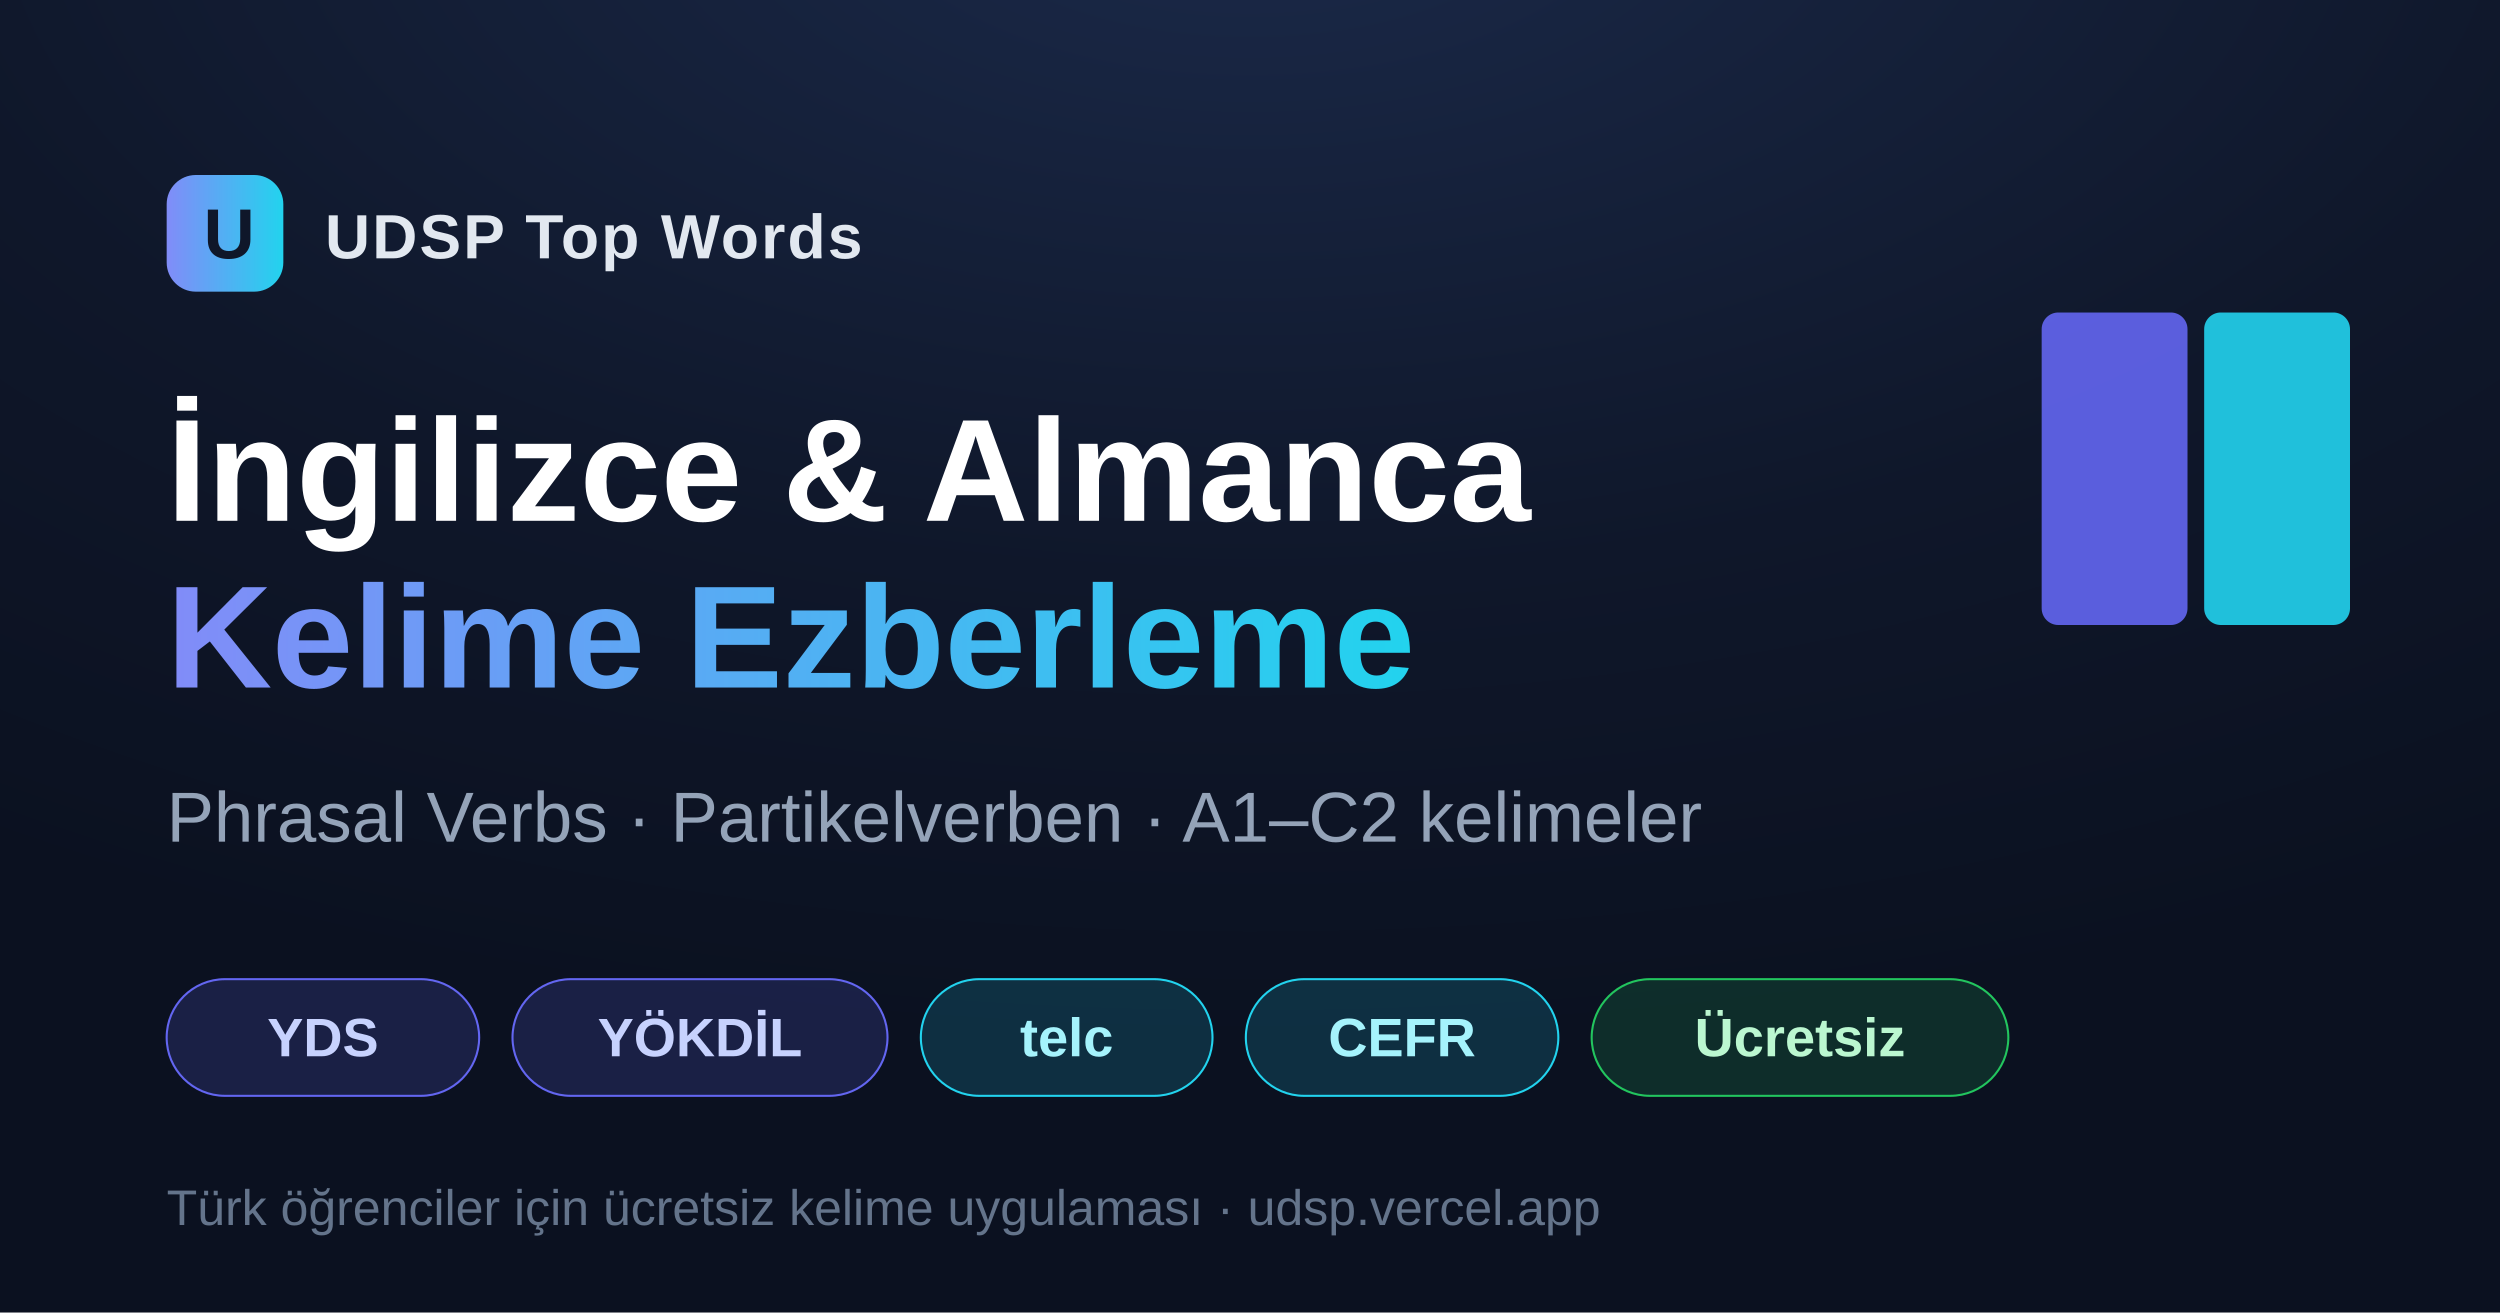
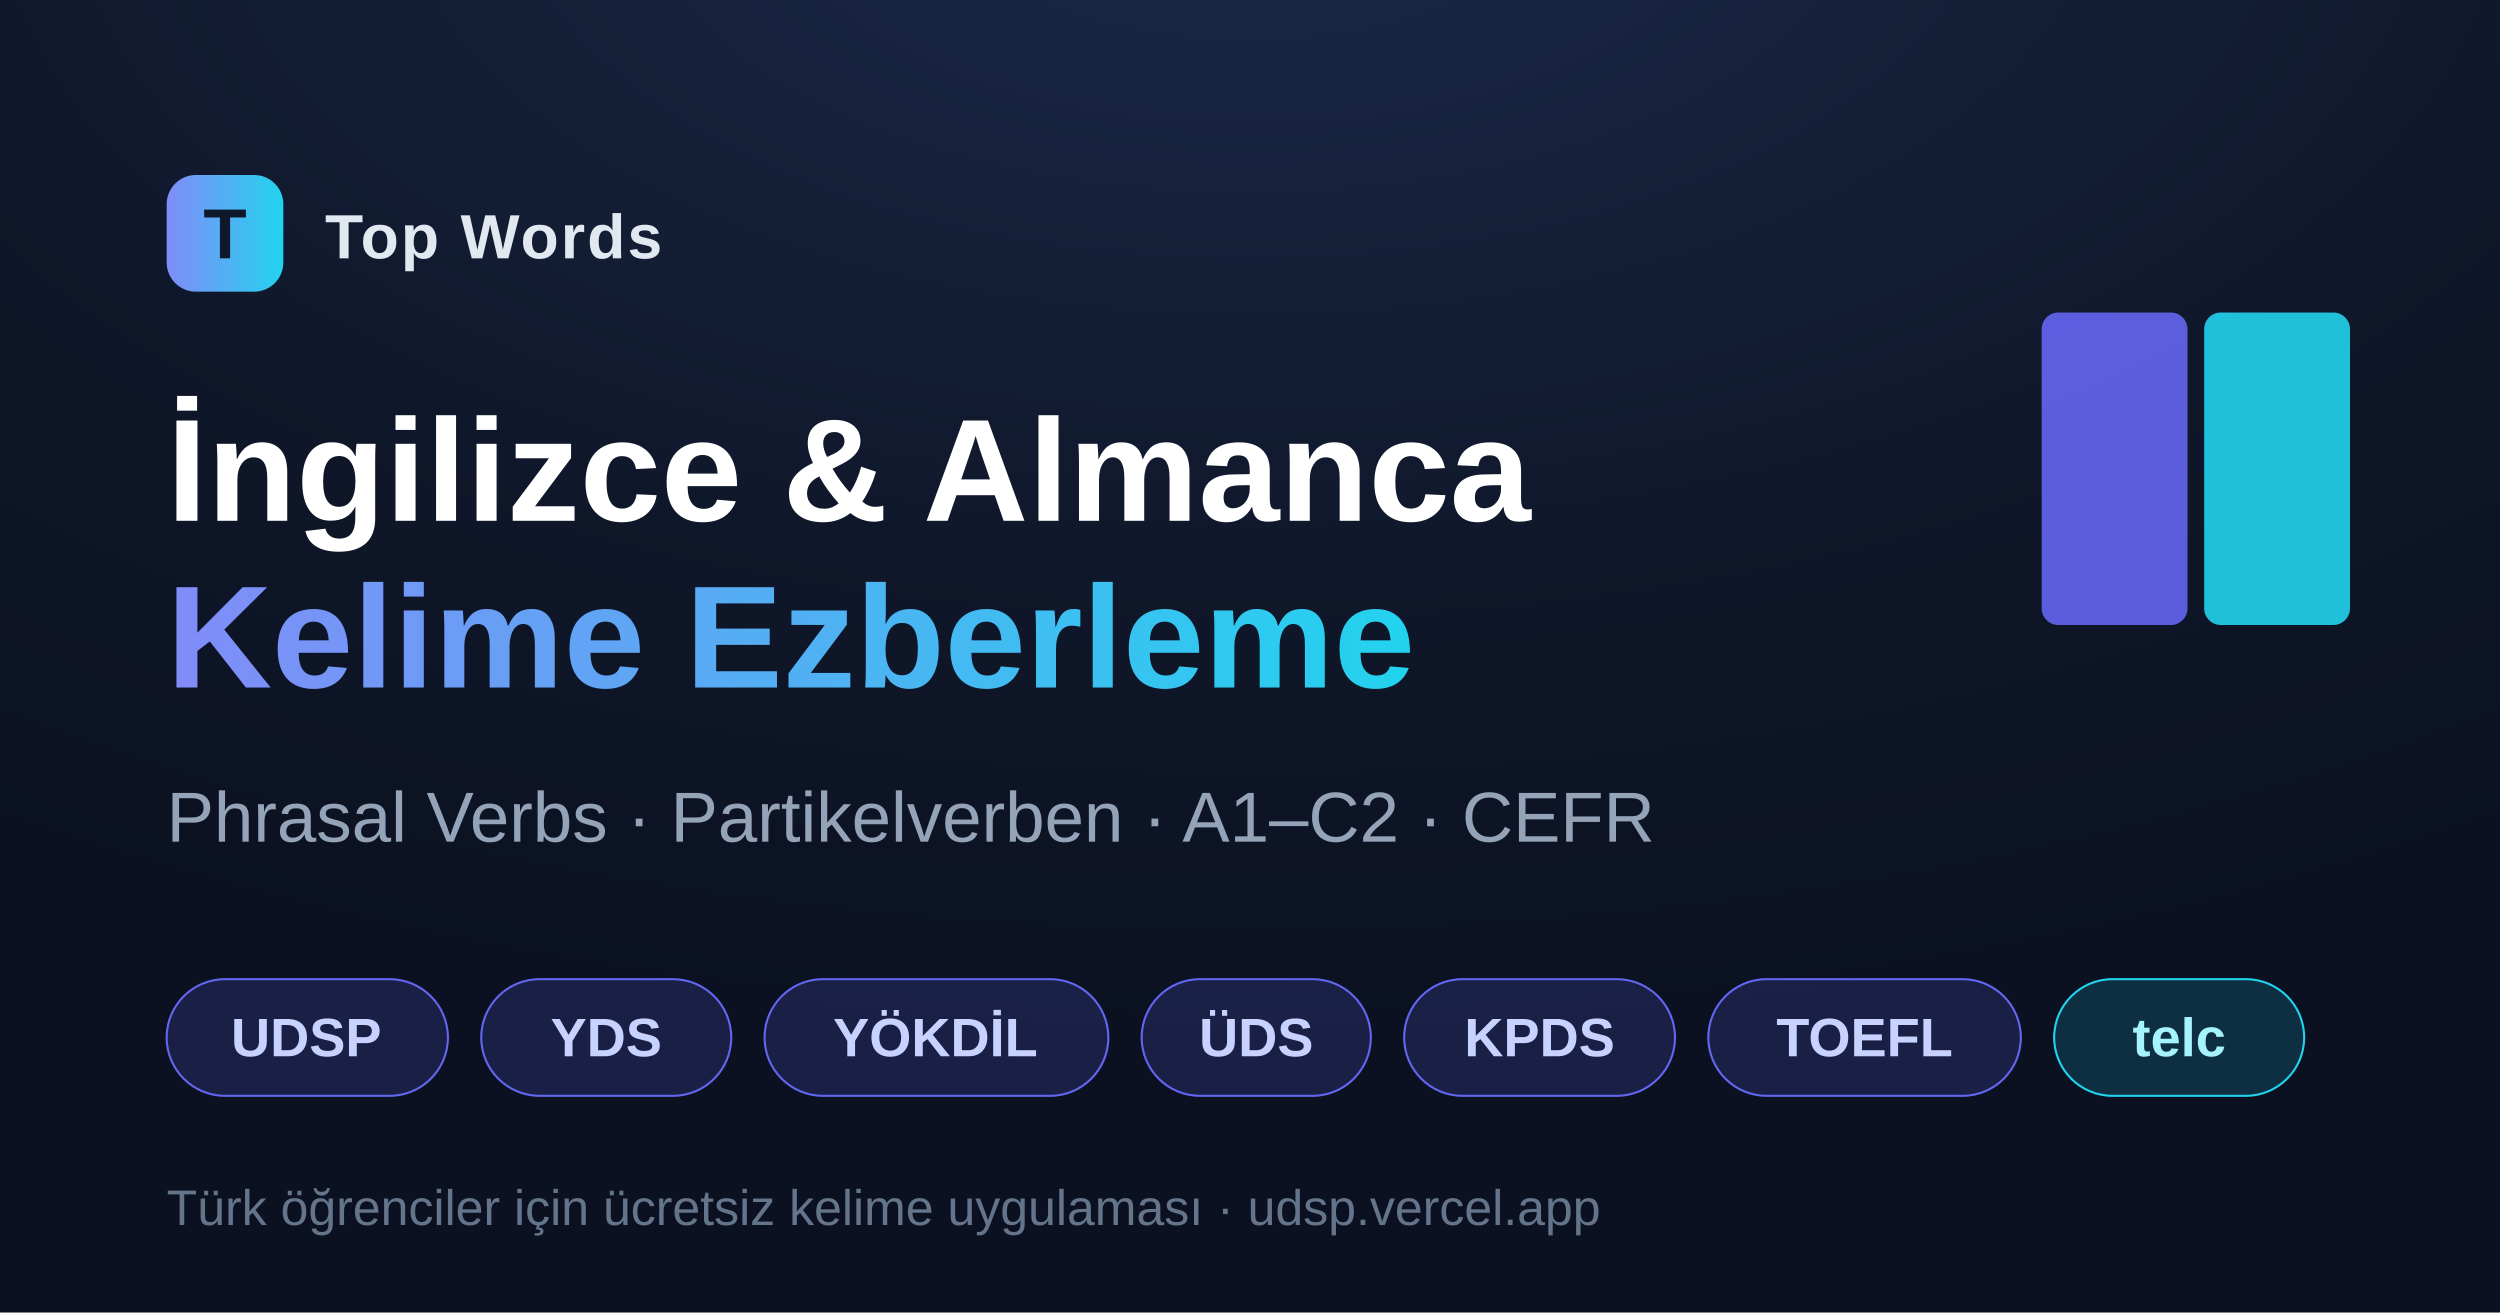
- <svg xmlns="http://www.w3.org/2000/svg" width="1200" height="630" viewBox="0 0 1200 630" role="img" aria-label="UDSP Top Words – İngilizce ve Almanca kelime öğrenme uygulaması">
+ <svg xmlns="http://www.w3.org/2000/svg" width="1200" height="630" viewBox="0 0 1200 630" role="img" aria-label="Top Words – İngilizce ve Almanca sınav kelimeleri (UDSP, YDS, YÖKDİL, ÜDS, TOEFL, telc, CEFR)">
  <defs>
    <radialGradient id="bg" cx="50%" cy="-10%" r="90%">
      <stop offset="0" stop-color="#1b2a4a" />
      <stop offset="0.6" stop-color="#0f172a" />
      <stop offset="1" stop-color="#0b1120" />
    </radialGradient>
    <linearGradient id="accent" x1="0" y1="0" x2="1" y2="0">
      <stop offset="0" stop-color="#818cf8" />
      <stop offset="1" stop-color="#22d3ee" />
    </linearGradient>
  </defs>
  <rect width="1200" height="630" fill="url(#bg)" />
  <g transform="translate(80,86)">
    <rect x="0" y="-2" width="56" height="56" rx="14" fill="url(#accent)" />
-     <text x="30" y="38" text-anchor="middle" font-family="Segoe UI, Arial, sans-serif" font-size="34" font-weight="800" fill="#0f172a">U</text>
-     <text x="76" y="38" font-family="Segoe UI, Arial, sans-serif" font-size="30" font-weight="700" fill="#e2e8f0" letter-spacing="1">UDSP Top Words</text>
+     <text x="28" y="38" text-anchor="middle" font-family="Segoe UI, Arial, sans-serif" font-size="34" font-weight="800" fill="#0f172a">T</text>
+     <text x="76" y="38" font-family="Segoe UI, Arial, sans-serif" font-size="30" font-weight="700" fill="#e2e8f0" letter-spacing="1">Top Words</text>
  </g>
  <text x="80" y="250" font-family="Segoe UI, Arial, sans-serif" font-size="70" font-weight="800" fill="#ffffff">İngilizce &amp; Almanca</text>
  <text x="80" y="330" font-family="Segoe UI, Arial, sans-serif" font-size="70" font-weight="800" fill="url(#accent)">Kelime Ezberleme</text>
-   <text x="80" y="404" font-family="Segoe UI, Arial, sans-serif" font-size="34" font-weight="500" fill="#94a3b8">Phrasal Verbs · Partikelverben · A1–C2 kelimeler</text>
+   <text x="80" y="404" font-family="Segoe UI, Arial, sans-serif" font-size="34" font-weight="500" fill="#94a3b8">Phrasal Verbs · Partikelverben · A1–C2 · CEFR</text>
  <g font-family="Segoe UI, Arial, sans-serif" font-size="26" font-weight="600">
    <g transform="translate(80,470)">
+       <rect width="135" height="56" rx="28" fill="rgba(99,102,241,0.18)" stroke="#6366f1" />
+       <text x="67" y="37" text-anchor="middle" fill="#c7d2fe">UDSP</text>
+     </g>
+     <g transform="translate(231,470)">
+       <rect width="120" height="56" rx="28" fill="rgba(99,102,241,0.18)" stroke="#6366f1" />
+       <text x="60" y="37" text-anchor="middle" fill="#c7d2fe">YDS</text>
+     </g>
+     <g transform="translate(367,470)">
+       <rect width="165" height="56" rx="28" fill="rgba(99,102,241,0.18)" stroke="#6366f1" />
+       <text x="82" y="37" text-anchor="middle" fill="#c7d2fe">YÖKDİL</text>
+     </g>
+     <g transform="translate(548,470)">
+       <rect width="110" height="56" rx="28" fill="rgba(99,102,241,0.18)" stroke="#6366f1" />
+       <text x="55" y="37" text-anchor="middle" fill="#c7d2fe">ÜDS</text>
+     </g>
+     <g transform="translate(674,470)">
+       <rect width="130" height="56" rx="28" fill="rgba(99,102,241,0.18)" stroke="#6366f1" />
+       <text x="65" y="37" text-anchor="middle" fill="#c7d2fe">KPDS</text>
+     </g>
+     <g transform="translate(820,470)">
      <rect width="150" height="56" rx="28" fill="rgba(99,102,241,0.18)" stroke="#6366f1" />
-       <text x="75" y="37" text-anchor="middle" fill="#c7d2fe">YDS</text>
+       <text x="75" y="37" text-anchor="middle" fill="#c7d2fe">TOEFL</text>
    </g>
-     <g transform="translate(246,470)">
-       <rect width="180" height="56" rx="28" fill="rgba(99,102,241,0.18)" stroke="#6366f1" />
-       <text x="90" y="37" text-anchor="middle" fill="#c7d2fe">YÖKDİL</text>
-     </g>
-     <g transform="translate(442,470)">
-       <rect width="140" height="56" rx="28" fill="rgba(34,211,238,0.16)" stroke="#22d3ee" />
-       <text x="70" y="37" text-anchor="middle" fill="#a5f3fc">telc</text>
-     </g>
-     <g transform="translate(598,470)">
-       <rect width="150" height="56" rx="28" fill="rgba(34,211,238,0.16)" stroke="#22d3ee" />
-       <text x="75" y="37" text-anchor="middle" fill="#a5f3fc">CEFR</text>
-     </g>
-     <g transform="translate(764,470)">
-       <rect width="200" height="56" rx="28" fill="rgba(34,197,94,0.16)" stroke="#22c55e" />
-       <text x="100" y="37" text-anchor="middle" fill="#bbf7d0">Ücretsiz</text>
+     <g transform="translate(986,470)">
+       <rect width="120" height="56" rx="28" fill="rgba(34,211,238,0.16)" stroke="#22d3ee" />
+       <text x="60" y="37" text-anchor="middle" fill="#a5f3fc">telc</text>
    </g>
  </g>
  <g transform="translate(980,150)" opacity="0.9">
    <rect x="0" y="0" width="70" height="150" rx="8" fill="#6366f1" />
    <rect x="78" y="0" width="70" height="150" rx="8" fill="#22d3ee" />
  </g>
  <text x="80" y="588" font-family="Segoe UI, Arial, sans-serif" font-size="24" fill="#64748b">Türk öğrenciler için ücretsiz kelime uygulaması · udsp.vercel.app</text>
</svg>
